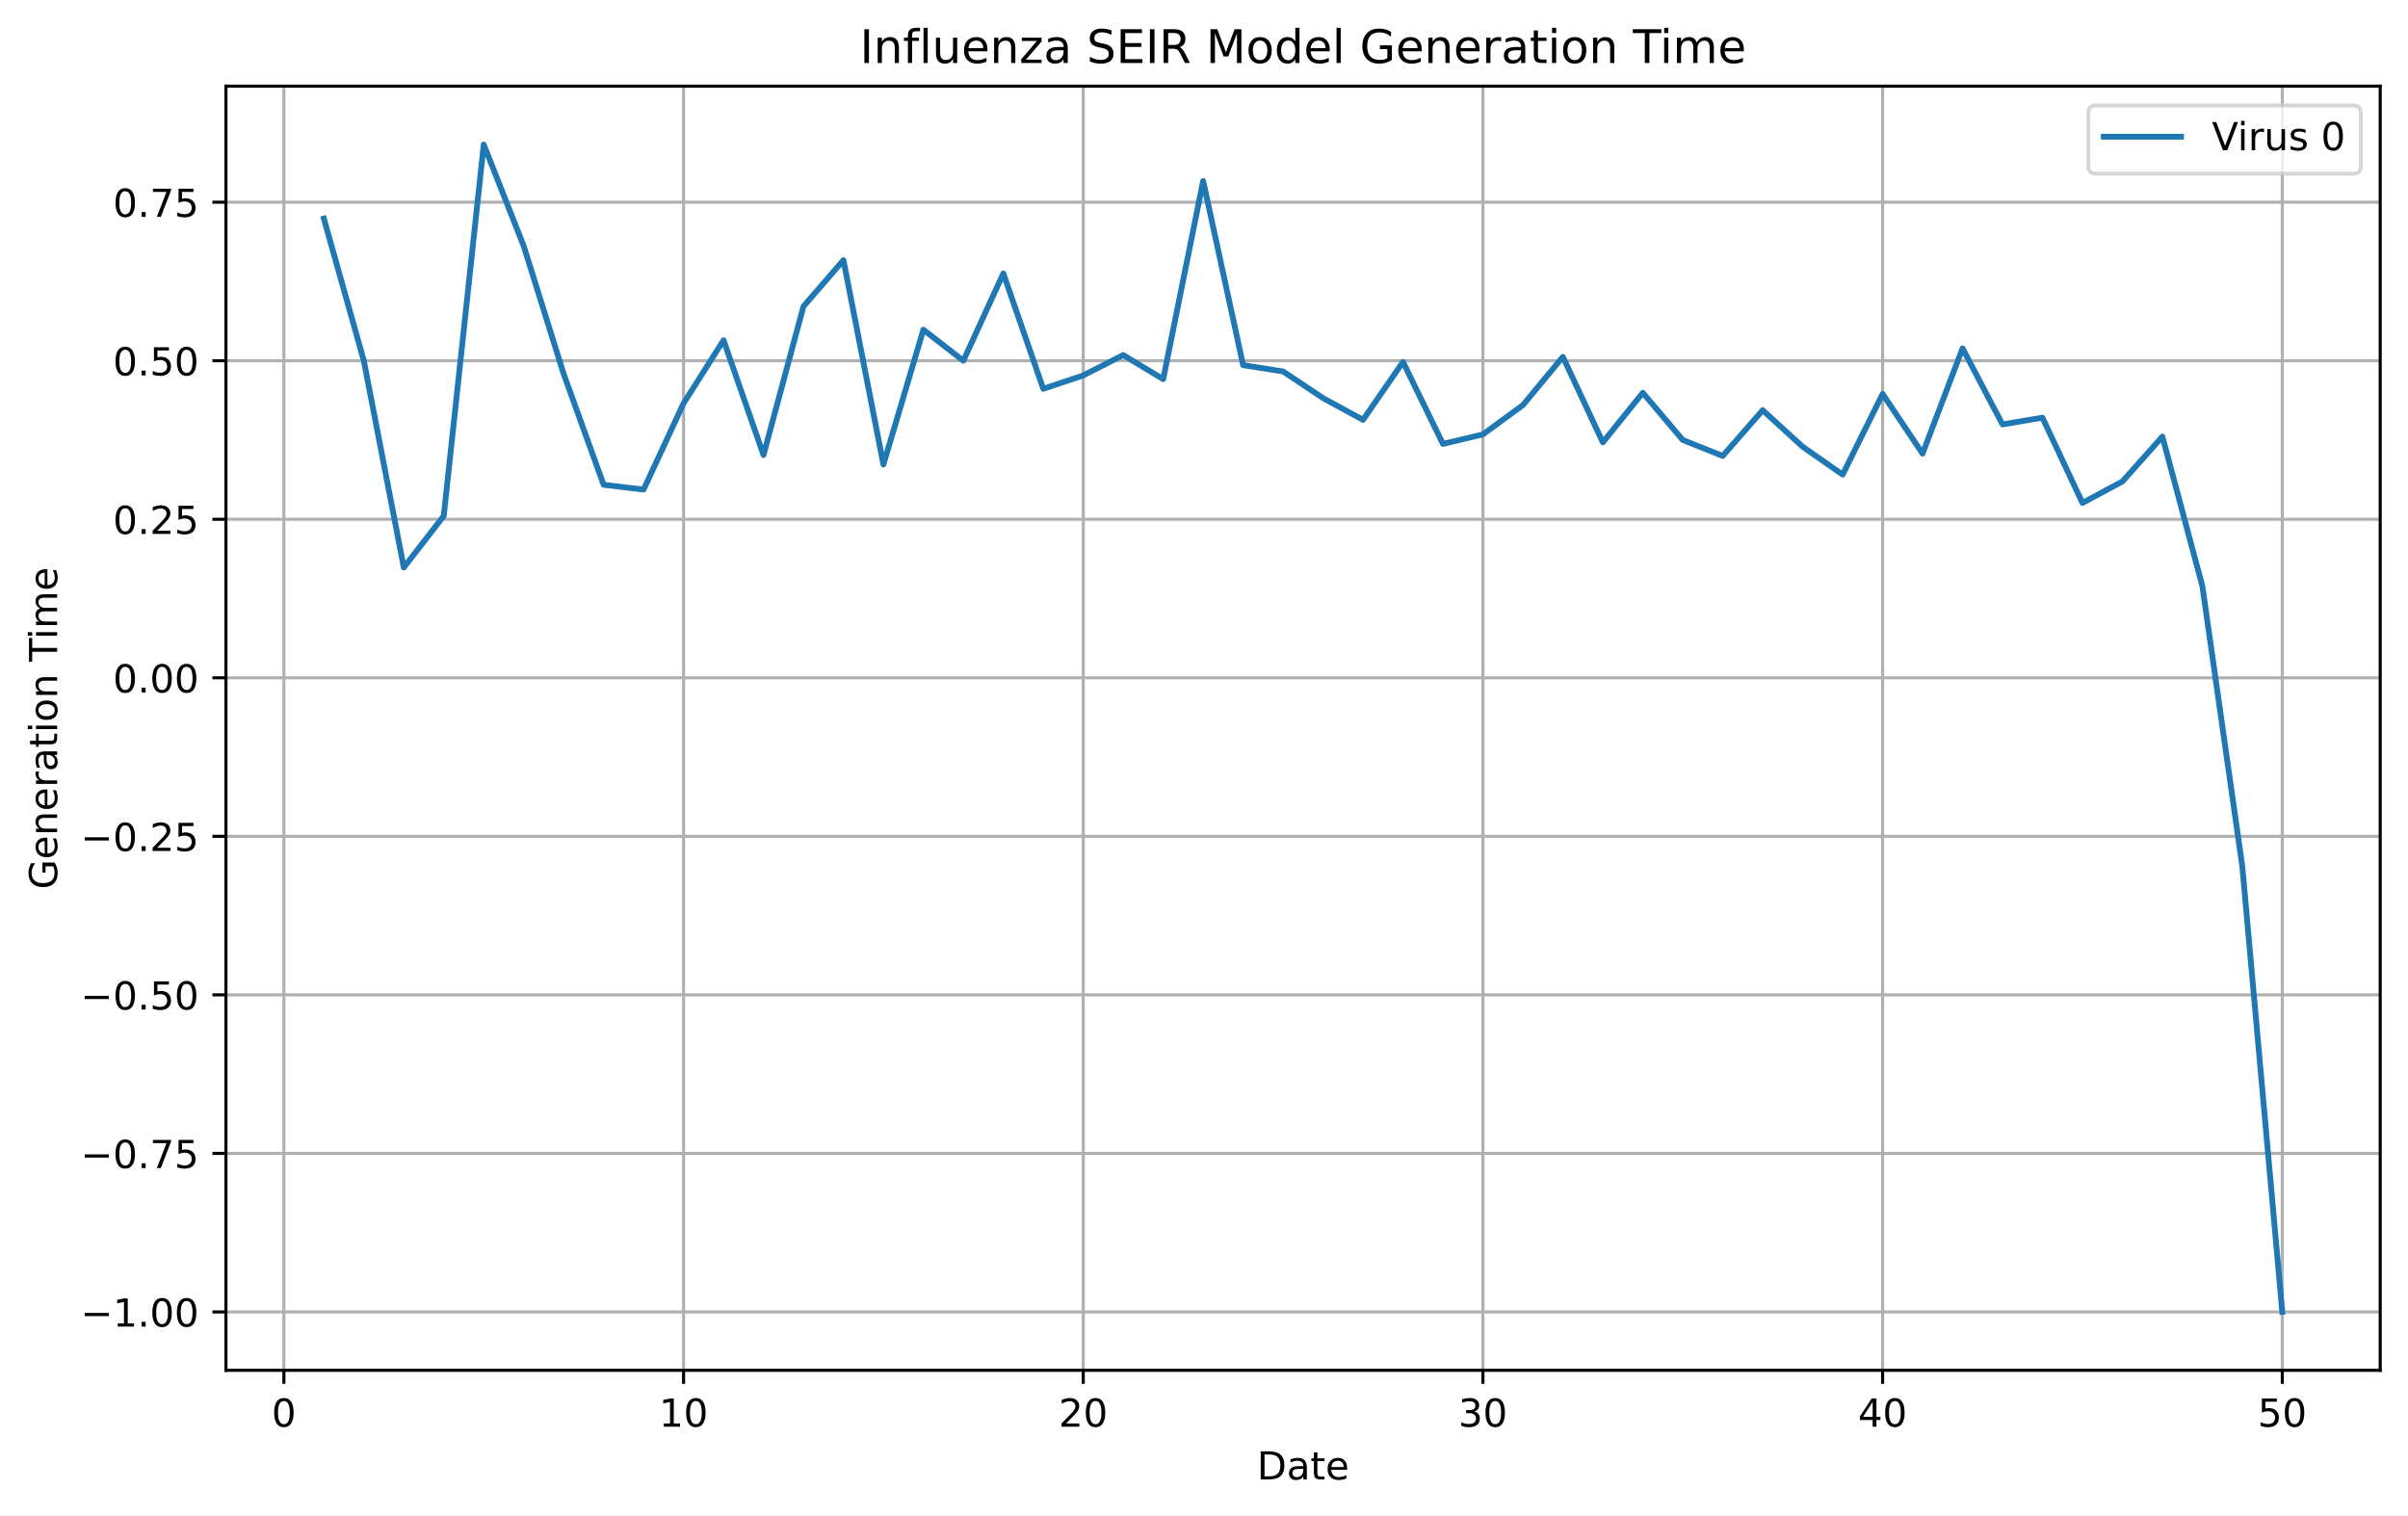
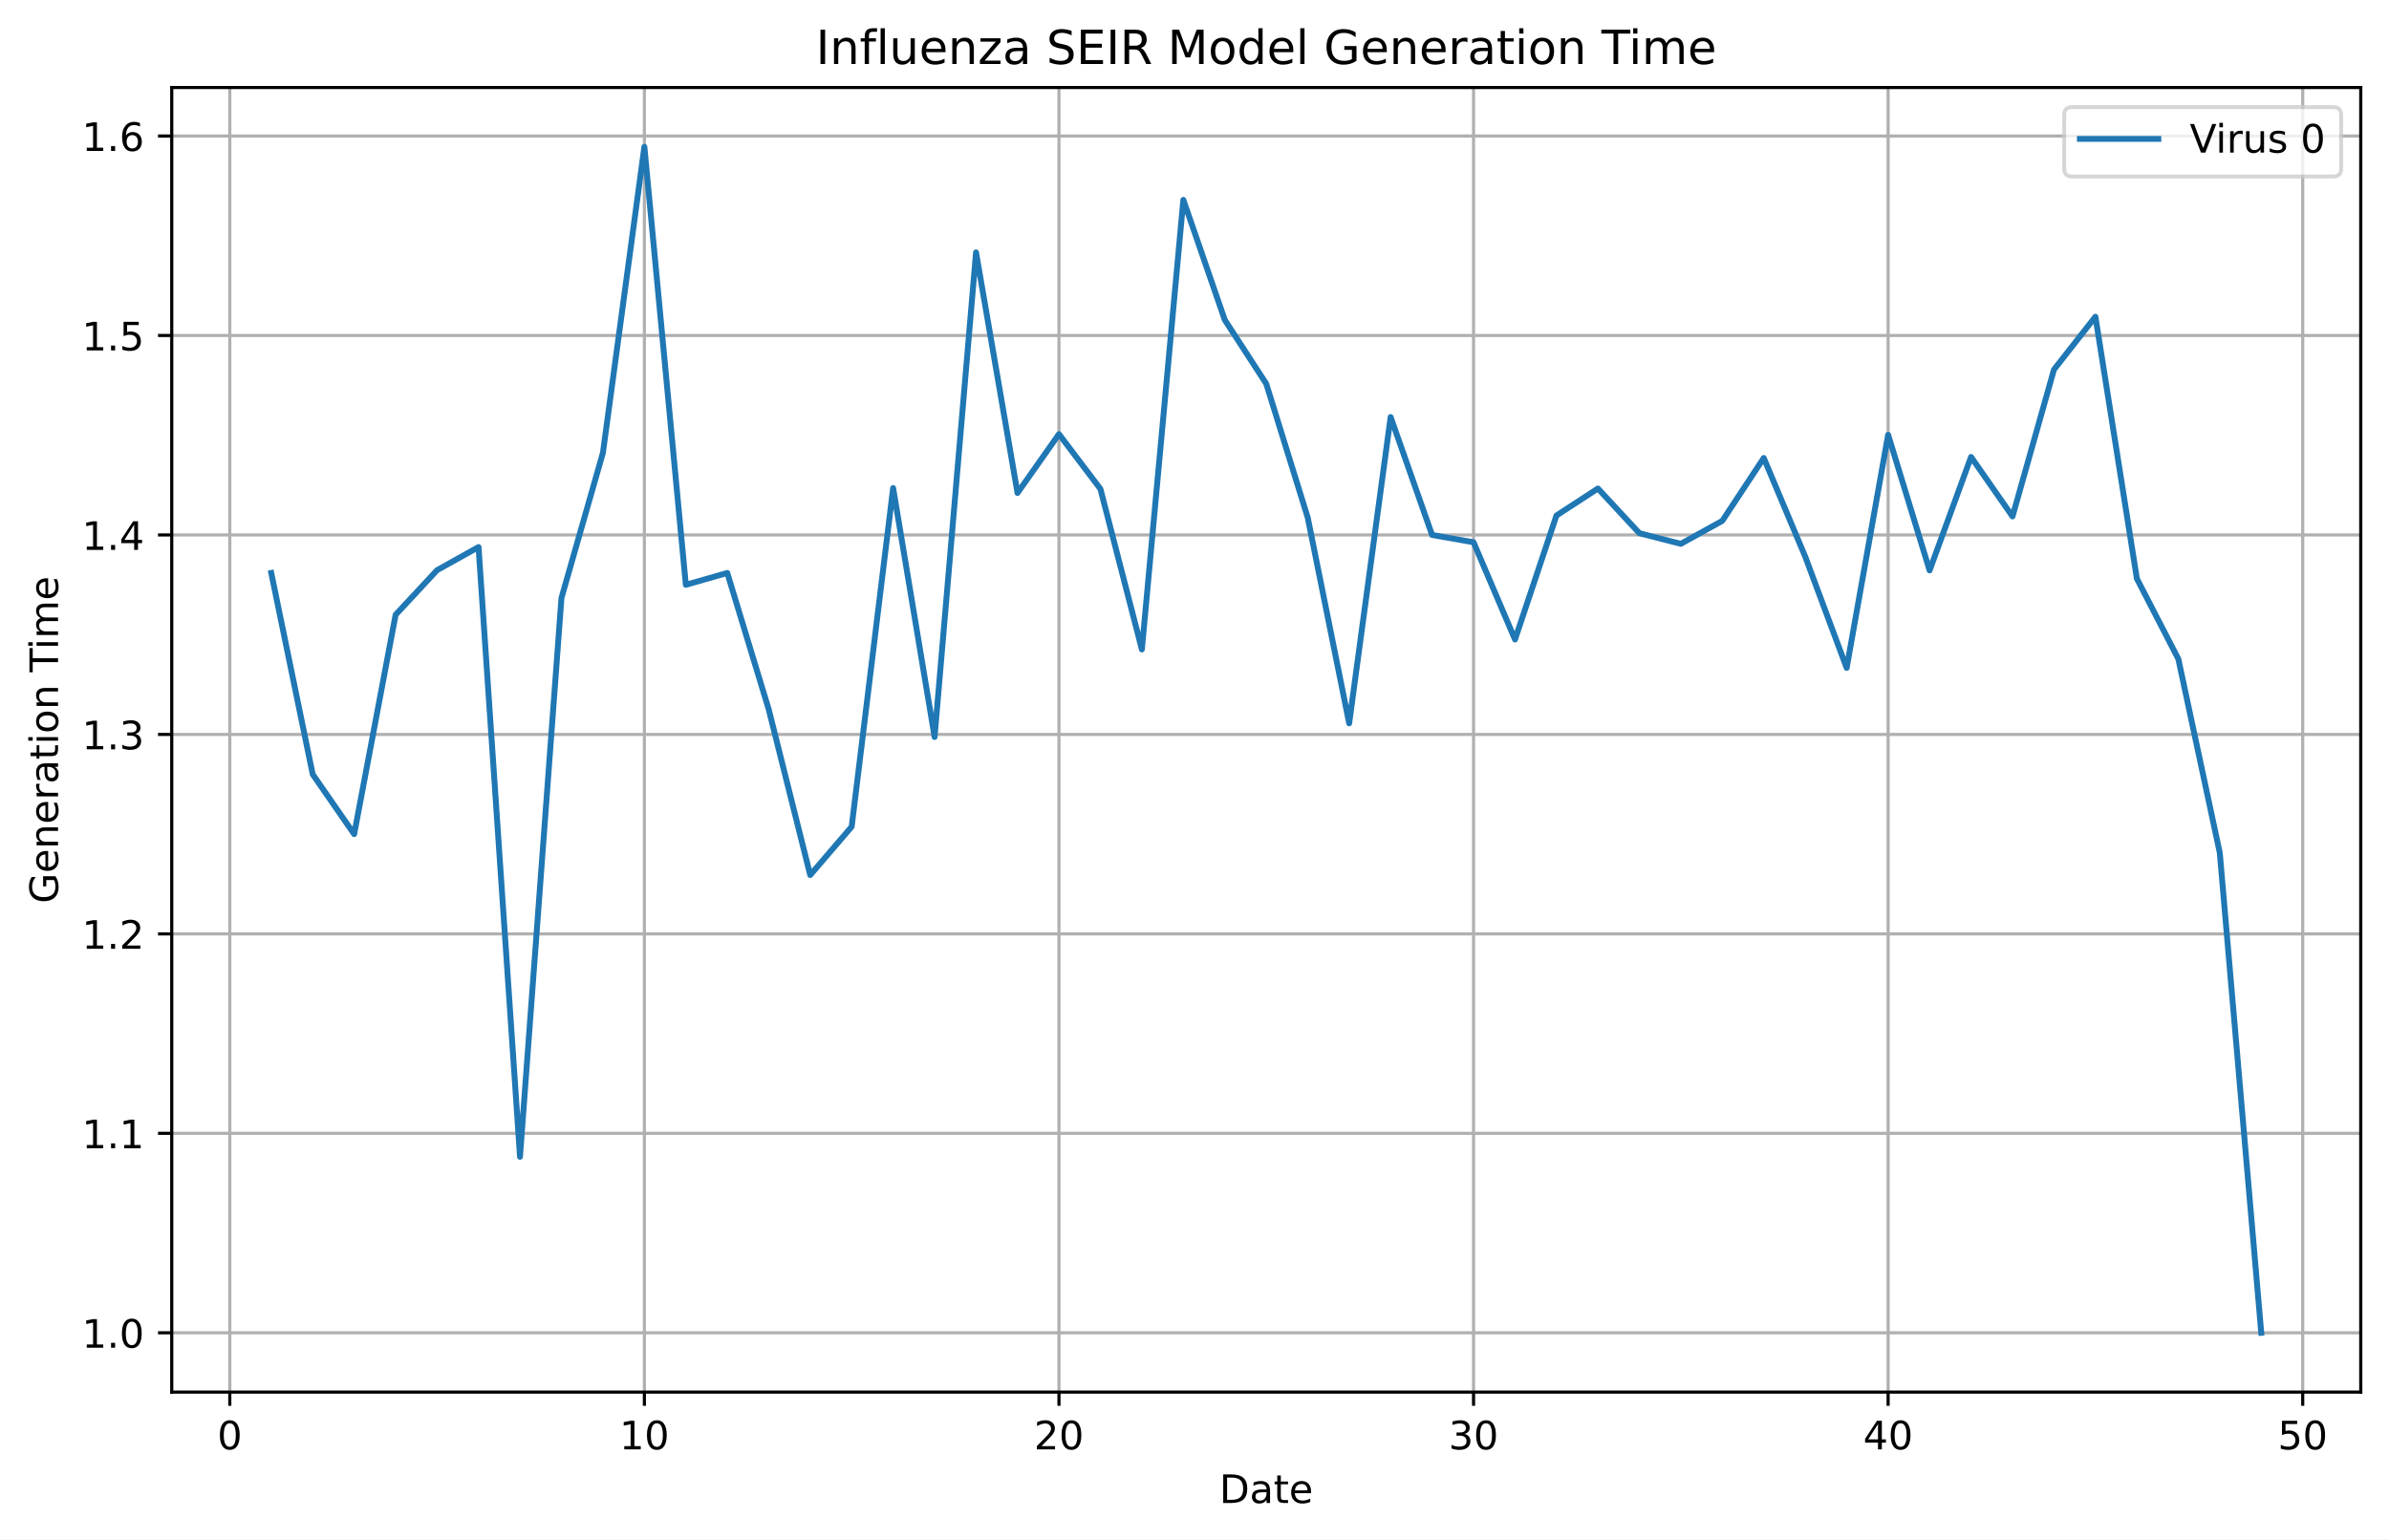
- <svg xmlns="http://www.w3.org/2000/svg" xmlns:xlink="http://www.w3.org/1999/xlink" width="623.723pt" height="392.514pt" viewBox="0 0 623.723 392.514" version="1.1">
+ <svg xmlns="http://www.w3.org/2000/svg" xmlns:xlink="http://www.w3.org/1999/xlink" width="608.981pt" height="392.514pt" viewBox="0 0 608.981 392.514" version="1.1">
  <defs>
    <style type="text/css">*{stroke-linejoin: round; stroke-linecap: butt}</style>
  </defs>
  <g id="figure_1">
    <g id="patch_1">
-       <path d="M -0 392.514  L 623.723 392.514  L 623.723 0  L -0 0  z " style="fill: #ffffff" />
+       <path d="M 0 392.514  L 608.981 392.514  L 608.981 0  L 0 0  z " style="fill: #ffffff" />
    </g>
    <g id="axes_1">
      <g id="patch_2">
-         <path d="M 58.523 354.958  L 616.523 354.958  L 616.523 22.318  L 58.523 22.318  z " style="fill: #ffffff" />
+         <path d="M 43.781 354.958  L 601.781 354.958  L 601.781 22.318  L 43.781 22.318  z " style="fill: #ffffff" />
      </g>
      <g id="matplotlib.axis_1">
        <g id="xtick_1">
          <g id="line2d_1">
-             <path d="M 73.535 354.958  L 73.535 22.318  " clip-path="url(#p220967b7cb)" style="fill: none; stroke: #b0b0b0; stroke-width: 0.8; stroke-linecap: square" />
+             <path d="M 58.577 354.958  L 58.577 22.318  " clip-path="url(#pf310f4bb69)" style="fill: none; stroke: #b0b0b0; stroke-width: 0.8; stroke-linecap: square" />
          </g>
          <g id="line2d_2">
            <defs>
-               <path id="mff3a12f518" d="M 0 0  L 0 3.5  " style="stroke: #000000; stroke-width: 0.8" />
+               <path id="m2519a74f46" d="M 0 0  L 0 3.5  " style="stroke: #000000; stroke-width: 0.8" />
            </defs>
            <g>
-               <use xlink:href="#mff3a12f518" x="73.535" y="354.958" style="stroke: #000000; stroke-width: 0.8" />
+               <use xlink:href="#m2519a74f46" x="58.577" y="354.958" style="stroke: #000000; stroke-width: 0.8" />
            </g>
          </g>
          <g id="text_1">
-             <g transform="translate(70.35332 369.5566) scale(0.1 -0.1)">
+             <g transform="translate(55.39545 369.5566) scale(0.1 -0.1)">
              <defs>
                <path id="DejaVuSans-30" d="M 2034 4250  Q 1547 4250 1301 3770  Q 1056 3291 1056 2328  Q 1056 1369 1301 889  Q 1547 409 2034 409  Q 2525 409 2770 889  Q 3016 1369 3016 2328  Q 3016 3291 2770 3770  Q 2525 4250 2034 4250  z M 2034 4750  Q 2819 4750 3233 4129  Q 3647 3509 3647 2328  Q 3647 1150 3233 529  Q 2819 -91 2034 -91  Q 1250 -91 836 529  Q 422 1150 422 2328  Q 422 3509 836 4129  Q 1250 4750 2034 4750  z " transform="scale(0.015625)" />
              </defs>
              <use xlink:href="#DejaVuSans-30" />
            </g>
          </g>
        </g>
        <g id="xtick_2">
          <g id="line2d_3">
-             <path d="M 177.06 354.958  L 177.06 22.318  " clip-path="url(#p220967b7cb)" style="fill: none; stroke: #b0b0b0; stroke-width: 0.8; stroke-linecap: square" />
+             <path d="M 164.259 354.958  L 164.259 22.318  " clip-path="url(#pf310f4bb69)" style="fill: none; stroke: #b0b0b0; stroke-width: 0.8; stroke-linecap: square" />
          </g>
          <g id="line2d_4">
            <g>
-               <use xlink:href="#mff3a12f518" x="177.06" y="354.958" style="stroke: #000000; stroke-width: 0.8" />
+               <use xlink:href="#m2519a74f46" x="164.259" y="354.958" style="stroke: #000000; stroke-width: 0.8" />
            </g>
          </g>
          <g id="text_2">
-             <g transform="translate(170.6971 369.5566) scale(0.1 -0.1)">
+             <g transform="translate(157.896 369.5566) scale(0.1 -0.1)">
              <defs>
                <path id="DejaVuSans-31" d="M 794 531  L 1825 531  L 1825 4091  L 703 3866  L 703 4441  L 1819 4666  L 2450 4666  L 2450 531  L 3481 531  L 3481 0  L 794 0  L 794 531  z " transform="scale(0.015625)" />
              </defs>
              <use xlink:href="#DejaVuSans-31" />
              <use xlink:href="#DejaVuSans-30" x="63.623" />
            </g>
          </g>
        </g>
        <g id="xtick_3">
          <g id="line2d_5">
-             <path d="M 280.585 354.958  L 280.585 22.318  " clip-path="url(#p220967b7cb)" style="fill: none; stroke: #b0b0b0; stroke-width: 0.8; stroke-linecap: square" />
+             <path d="M 269.94 354.958  L 269.94 22.318  " clip-path="url(#pf310f4bb69)" style="fill: none; stroke: #b0b0b0; stroke-width: 0.8; stroke-linecap: square" />
          </g>
          <g id="line2d_6">
            <g>
-               <use xlink:href="#mff3a12f518" x="280.585" y="354.958" style="stroke: #000000; stroke-width: 0.8" />
+               <use xlink:href="#m2519a74f46" x="269.94" y="354.958" style="stroke: #000000; stroke-width: 0.8" />
            </g>
          </g>
          <g id="text_3">
-             <g transform="translate(274.2222 369.5566) scale(0.1 -0.1)">
+             <g transform="translate(263.5778 369.5566) scale(0.1 -0.1)">
              <defs>
                <path id="DejaVuSans-32" d="M 1228 531  L 3431 531  L 3431 0  L 469 0  L 469 531  Q 828 903 1448 1529  Q 2069 2156 2228 2338  Q 2531 2678 2651 2914  Q 2772 3150 2772 3378  Q 2772 3750 2511 3984  Q 2250 4219 1831 4219  Q 1534 4219 1204 4116  Q 875 4013 500 3803  L 500 4441  Q 881 4594 1212 4672  Q 1544 4750 1819 4750  Q 2544 4750 2975 4387  Q 3406 4025 3406 3419  Q 3406 3131 3298 2873  Q 3191 2616 2906 2266  Q 2828 2175 2409 1742  Q 1991 1309 1228 531  z " transform="scale(0.015625)" />
              </defs>
              <use xlink:href="#DejaVuSans-32" />
              <use xlink:href="#DejaVuSans-30" x="63.623" />
            </g>
          </g>
        </g>
        <g id="xtick_4">
          <g id="line2d_7">
-             <path d="M 384.11 354.958  L 384.11 22.318  " clip-path="url(#p220967b7cb)" style="fill: none; stroke: #b0b0b0; stroke-width: 0.8; stroke-linecap: square" />
+             <path d="M 375.622 354.958  L 375.622 22.318  " clip-path="url(#pf310f4bb69)" style="fill: none; stroke: #b0b0b0; stroke-width: 0.8; stroke-linecap: square" />
          </g>
          <g id="line2d_8">
            <g>
-               <use xlink:href="#mff3a12f518" x="384.11" y="354.958" style="stroke: #000000; stroke-width: 0.8" />
+               <use xlink:href="#m2519a74f46" x="375.622" y="354.958" style="stroke: #000000; stroke-width: 0.8" />
            </g>
          </g>
          <g id="text_4">
-             <g transform="translate(377.7472 369.5566) scale(0.1 -0.1)">
+             <g transform="translate(369.2597 369.5566) scale(0.1 -0.1)">
              <defs>
                <path id="DejaVuSans-33" d="M 2597 2516  Q 3050 2419 3304 2112  Q 3559 1806 3559 1356  Q 3559 666 3084 287  Q 2609 -91 1734 -91  Q 1441 -91 1130 -33  Q 819 25 488 141  L 488 750  Q 750 597 1062 519  Q 1375 441 1716 441  Q 2309 441 2620 675  Q 2931 909 2931 1356  Q 2931 1769 2642 2001  Q 2353 2234 1838 2234  L 1294 2234  L 1294 2753  L 1863 2753  Q 2328 2753 2575 2939  Q 2822 3125 2822 3475  Q 2822 3834 2567 4026  Q 2313 4219 1838 4219  Q 1578 4219 1281 4162  Q 984 4106 628 3988  L 628 4550  Q 988 4650 1302 4700  Q 1616 4750 1894 4750  Q 2613 4750 3031 4423  Q 3450 4097 3450 3541  Q 3450 3153 3228 2886  Q 3006 2619 2597 2516  z " transform="scale(0.015625)" />
              </defs>
              <use xlink:href="#DejaVuSans-33" />
              <use xlink:href="#DejaVuSans-30" x="63.623" />
            </g>
          </g>
        </g>
        <g id="xtick_5">
          <g id="line2d_9">
-             <path d="M 487.635 354.958  L 487.635 22.318  " clip-path="url(#p220967b7cb)" style="fill: none; stroke: #b0b0b0; stroke-width: 0.8; stroke-linecap: square" />
+             <path d="M 481.304 354.958  L 481.304 22.318  " clip-path="url(#pf310f4bb69)" style="fill: none; stroke: #b0b0b0; stroke-width: 0.8; stroke-linecap: square" />
          </g>
          <g id="line2d_10">
            <g>
-               <use xlink:href="#mff3a12f518" x="487.635" y="354.958" style="stroke: #000000; stroke-width: 0.8" />
+               <use xlink:href="#m2519a74f46" x="481.304" y="354.958" style="stroke: #000000; stroke-width: 0.8" />
            </g>
          </g>
          <g id="text_5">
-             <g transform="translate(481.2723 369.5566) scale(0.1 -0.1)">
+             <g transform="translate(474.9415 369.5566) scale(0.1 -0.1)">
              <defs>
                <path id="DejaVuSans-34" d="M 2419 4116  L 825 1625  L 2419 1625  L 2419 4116  z M 2253 4666  L 3047 4666  L 3047 1625  L 3713 1625  L 3713 1100  L 3047 1100  L 3047 0  L 2419 0  L 2419 1100  L 313 1100  L 313 1709  L 2253 4666  z " transform="scale(0.015625)" />
              </defs>
              <use xlink:href="#DejaVuSans-34" />
              <use xlink:href="#DejaVuSans-30" x="63.623" />
            </g>
          </g>
        </g>
        <g id="xtick_6">
          <g id="line2d_11">
-             <path d="M 591.16 354.958  L 591.16 22.318  " clip-path="url(#p220967b7cb)" style="fill: none; stroke: #b0b0b0; stroke-width: 0.8; stroke-linecap: square" />
+             <path d="M 586.986 354.958  L 586.986 22.318  " clip-path="url(#pf310f4bb69)" style="fill: none; stroke: #b0b0b0; stroke-width: 0.8; stroke-linecap: square" />
          </g>
          <g id="line2d_12">
            <g>
-               <use xlink:href="#mff3a12f518" x="591.16" y="354.958" style="stroke: #000000; stroke-width: 0.8" />
+               <use xlink:href="#m2519a74f46" x="586.986" y="354.958" style="stroke: #000000; stroke-width: 0.8" />
            </g>
          </g>
          <g id="text_6">
-             <g transform="translate(584.7973 369.5566) scale(0.1 -0.1)">
+             <g transform="translate(580.6233 369.5566) scale(0.1 -0.1)">
              <defs>
                <path id="DejaVuSans-35" d="M 691 4666  L 3169 4666  L 3169 4134  L 1269 4134  L 1269 2991  Q 1406 3038 1543 3061  Q 1681 3084 1819 3084  Q 2600 3084 3056 2656  Q 3513 2228 3513 1497  Q 3513 744 3044 326  Q 2575 -91 1722 -91  Q 1428 -91 1123 -41  Q 819 9 494 109  L 494 744  Q 775 591 1075 516  Q 1375 441 1709 441  Q 2250 441 2565 725  Q 2881 1009 2881 1497  Q 2881 1984 2565 2268  Q 2250 2553 1709 2553  Q 1456 2553 1204 2497  Q 953 2441 691 2322  L 691 4666  z " transform="scale(0.015625)" />
              </defs>
              <use xlink:href="#DejaVuSans-35" />
              <use xlink:href="#DejaVuSans-30" x="63.623" />
            </g>
          </g>
        </g>
        <g id="text_7">
-           <g transform="translate(325.5727 383.2347) scale(0.1 -0.1)">
+           <g transform="translate(310.8305 383.2347) scale(0.1 -0.1)">
            <defs>
              <path id="DejaVuSans-44" d="M 1259 4147  L 1259 519  L 2022 519  Q 2988 519 3436 956  Q 3884 1394 3884 2338  Q 3884 3275 3436 3711  Q 2988 4147 2022 4147  L 1259 4147  z M 628 4666  L 1925 4666  Q 3281 4666 3915 4102  Q 4550 3538 4550 2338  Q 4550 1131 3912 565  Q 3275 0 1925 0  L 628 0  L 628 4666  z " transform="scale(0.015625)" />
              <path id="DejaVuSans-61" d="M 2194 1759  Q 1497 1759 1228 1600  Q 959 1441 959 1056  Q 959 750 1161 570  Q 1363 391 1709 391  Q 2188 391 2477 730  Q 2766 1069 2766 1631  L 2766 1759  L 2194 1759  z M 3341 1997  L 3341 0  L 2766 0  L 2766 531  Q 2569 213 2275 61  Q 1981 -91 1556 -91  Q 1019 -91 701 211  Q 384 513 384 1019  Q 384 1609 779 1909  Q 1175 2209 1959 2209  L 2766 2209  L 2766 2266  Q 2766 2663 2505 2880  Q 2244 3097 1772 3097  Q 1472 3097 1187 3025  Q 903 2953 641 2809  L 641 3341  Q 956 3463 1253 3523  Q 1550 3584 1831 3584  Q 2591 3584 2966 3190  Q 3341 2797 3341 1997  z " transform="scale(0.015625)" />
              <path id="DejaVuSans-74" d="M 1172 4494  L 1172 3500  L 2356 3500  L 2356 3053  L 1172 3053  L 1172 1153  Q 1172 725 1289 603  Q 1406 481 1766 481  L 2356 481  L 2356 0  L 1766 0  Q 1100 0 847 248  Q 594 497 594 1153  L 594 3053  L 172 3053  L 172 3500  L 594 3500  L 594 4494  L 1172 4494  z " transform="scale(0.015625)" />
              <path id="DejaVuSans-65" d="M 3597 1894  L 3597 1613  L 953 1613  Q 991 1019 1311 708  Q 1631 397 2203 397  Q 2534 397 2845 478  Q 3156 559 3463 722  L 3463 178  Q 3153 47 2828 -22  Q 2503 -91 2169 -91  Q 1331 -91 842 396  Q 353 884 353 1716  Q 353 2575 817 3079  Q 1281 3584 2069 3584  Q 2775 3584 3186 3129  Q 3597 2675 3597 1894  z M 3022 2063  Q 3016 2534 2758 2815  Q 2500 3097 2075 3097  Q 1594 3097 1305 2825  Q 1016 2553 972 2059  L 3022 2063  z " transform="scale(0.015625)" />
            </defs>
            <use xlink:href="#DejaVuSans-44" />
            <use xlink:href="#DejaVuSans-61" x="77.002" />
            <use xlink:href="#DejaVuSans-74" x="138.281" />
            <use xlink:href="#DejaVuSans-65" x="177.49" />
          </g>
        </g>
      </g>
      <g id="matplotlib.axis_2">
        <g id="ytick_1">
          <g id="line2d_13">
-             <path d="M 58.523 339.838  L 616.523 339.838  " clip-path="url(#p220967b7cb)" style="fill: none; stroke: #b0b0b0; stroke-width: 0.8; stroke-linecap: square" />
+             <path d="M 43.781 339.838  L 601.781 339.838  " clip-path="url(#pf310f4bb69)" style="fill: none; stroke: #b0b0b0; stroke-width: 0.8; stroke-linecap: square" />
          </g>
          <g id="line2d_14">
            <defs>
-               <path id="m9eda237975" d="M 0 0  L -3.5 0  " style="stroke: #000000; stroke-width: 0.8" />
+               <path id="m9de9bef60c" d="M 0 0  L -3.5 0  " style="stroke: #000000; stroke-width: 0.8" />
            </defs>
            <g>
-               <use xlink:href="#m9eda237975" x="58.523" y="339.838" style="stroke: #000000; stroke-width: 0.8" />
+               <use xlink:href="#m9de9bef60c" x="43.781" y="339.838" style="stroke: #000000; stroke-width: 0.8" />
            </g>
          </g>
          <g id="text_8">
            <g transform="translate(20.87813 343.6373) scale(0.1 -0.1)">
              <defs>
-                 <path id="DejaVuSans-2212" d="M 678 2272  L 4684 2272  L 4684 1741  L 678 1741  L 678 2272  z " transform="scale(0.015625)" />
                <path id="DejaVuSans-2e" d="M 684 794  L 1344 794  L 1344 0  L 684 0  L 684 794  z " transform="scale(0.015625)" />
              </defs>
-               <use xlink:href="#DejaVuSans-2212" />
-               <use xlink:href="#DejaVuSans-31" x="83.789" />
-               <use xlink:href="#DejaVuSans-2e" x="147.412" />
-               <use xlink:href="#DejaVuSans-30" x="179.199" />
-               <use xlink:href="#DejaVuSans-30" x="242.822" />
+               <use xlink:href="#DejaVuSans-31" />
+               <use xlink:href="#DejaVuSans-2e" x="63.623" />
+               <use xlink:href="#DejaVuSans-30" x="95.41" />
            </g>
          </g>
        </g>
        <g id="ytick_2">
          <g id="line2d_15">
-             <path d="M 58.523 298.771  L 616.523 298.771  " clip-path="url(#p220967b7cb)" style="fill: none; stroke: #b0b0b0; stroke-width: 0.8; stroke-linecap: square" />
+             <path d="M 43.781 288.98  L 601.781 288.98  " clip-path="url(#pf310f4bb69)" style="fill: none; stroke: #b0b0b0; stroke-width: 0.8; stroke-linecap: square" />
          </g>
          <g id="line2d_16">
            <g>
-               <use xlink:href="#m9eda237975" x="58.523" y="298.771" style="stroke: #000000; stroke-width: 0.8" />
+               <use xlink:href="#m9de9bef60c" x="43.781" y="288.98" style="stroke: #000000; stroke-width: 0.8" />
            </g>
          </g>
          <g id="text_9">
-             <g transform="translate(20.87813 302.5707) scale(0.1 -0.1)">
-               <defs>
-                 <path id="DejaVuSans-37" d="M 525 4666  L 3525 4666  L 3525 4397  L 1831 0  L 1172 0  L 2766 4134  L 525 4134  L 525 4666  z " transform="scale(0.015625)" />
-               </defs>
-               <use xlink:href="#DejaVuSans-2212" />
-               <use xlink:href="#DejaVuSans-30" x="83.789" />
-               <use xlink:href="#DejaVuSans-2e" x="147.412" />
-               <use xlink:href="#DejaVuSans-37" x="179.199" />
-               <use xlink:href="#DejaVuSans-35" x="242.822" />
+             <g transform="translate(20.87813 292.7792) scale(0.1 -0.1)">
+               <use xlink:href="#DejaVuSans-31" />
+               <use xlink:href="#DejaVuSans-2e" x="63.623" />
+               <use xlink:href="#DejaVuSans-31" x="95.41" />
            </g>
          </g>
        </g>
        <g id="ytick_3">
          <g id="line2d_17">
-             <path d="M 58.523 257.705  L 616.523 257.705  " clip-path="url(#p220967b7cb)" style="fill: none; stroke: #b0b0b0; stroke-width: 0.8; stroke-linecap: square" />
+             <path d="M 43.781 238.122  L 601.781 238.122  " clip-path="url(#pf310f4bb69)" style="fill: none; stroke: #b0b0b0; stroke-width: 0.8; stroke-linecap: square" />
          </g>
          <g id="line2d_18">
            <g>
-               <use xlink:href="#m9eda237975" x="58.523" y="257.705" style="stroke: #000000; stroke-width: 0.8" />
+               <use xlink:href="#m9de9bef60c" x="43.781" y="238.122" style="stroke: #000000; stroke-width: 0.8" />
            </g>
          </g>
          <g id="text_10">
-             <g transform="translate(20.87813 261.504) scale(0.1 -0.1)">
-               <use xlink:href="#DejaVuSans-2212" />
-               <use xlink:href="#DejaVuSans-30" x="83.789" />
-               <use xlink:href="#DejaVuSans-2e" x="147.412" />
-               <use xlink:href="#DejaVuSans-35" x="179.199" />
-               <use xlink:href="#DejaVuSans-30" x="242.822" />
+             <g transform="translate(20.87813 241.921) scale(0.1 -0.1)">
+               <use xlink:href="#DejaVuSans-31" />
+               <use xlink:href="#DejaVuSans-2e" x="63.623" />
+               <use xlink:href="#DejaVuSans-32" x="95.41" />
            </g>
          </g>
        </g>
        <g id="ytick_4">
          <g id="line2d_19">
-             <path d="M 58.523 216.638  L 616.523 216.638  " clip-path="url(#p220967b7cb)" style="fill: none; stroke: #b0b0b0; stroke-width: 0.8; stroke-linecap: square" />
+             <path d="M 43.781 187.264  L 601.781 187.264  " clip-path="url(#pf310f4bb69)" style="fill: none; stroke: #b0b0b0; stroke-width: 0.8; stroke-linecap: square" />
          </g>
          <g id="line2d_20">
            <g>
-               <use xlink:href="#m9eda237975" x="58.523" y="216.638" style="stroke: #000000; stroke-width: 0.8" />
+               <use xlink:href="#m9de9bef60c" x="43.781" y="187.264" style="stroke: #000000; stroke-width: 0.8" />
            </g>
          </g>
          <g id="text_11">
-             <g transform="translate(20.87813 220.4373) scale(0.1 -0.1)">
-               <use xlink:href="#DejaVuSans-2212" />
-               <use xlink:href="#DejaVuSans-30" x="83.789" />
-               <use xlink:href="#DejaVuSans-2e" x="147.412" />
-               <use xlink:href="#DejaVuSans-32" x="179.199" />
-               <use xlink:href="#DejaVuSans-35" x="242.822" />
+             <g transform="translate(20.87813 191.0628) scale(0.1 -0.1)">
+               <use xlink:href="#DejaVuSans-31" />
+               <use xlink:href="#DejaVuSans-2e" x="63.623" />
+               <use xlink:href="#DejaVuSans-33" x="95.41" />
            </g>
          </g>
        </g>
        <g id="ytick_5">
          <g id="line2d_21">
-             <path d="M 58.523 175.571  L 616.523 175.571  " clip-path="url(#p220967b7cb)" style="fill: none; stroke: #b0b0b0; stroke-width: 0.8; stroke-linecap: square" />
+             <path d="M 43.781 136.405  L 601.781 136.405  " clip-path="url(#pf310f4bb69)" style="fill: none; stroke: #b0b0b0; stroke-width: 0.8; stroke-linecap: square" />
          </g>
          <g id="line2d_22">
            <g>
-               <use xlink:href="#m9eda237975" x="58.523" y="175.571" style="stroke: #000000; stroke-width: 0.8" />
+               <use xlink:href="#m9de9bef60c" x="43.781" y="136.405" style="stroke: #000000; stroke-width: 0.8" />
            </g>
          </g>
          <g id="text_12">
-             <g transform="translate(29.25781 179.3707) scale(0.1 -0.1)">
-               <use xlink:href="#DejaVuSans-30" />
-               <use xlink:href="#DejaVuSans-2e" x="63.623" />
-               <use xlink:href="#DejaVuSans-30" x="95.41" />
-               <use xlink:href="#DejaVuSans-30" x="159.033" />
+             <g transform="translate(20.87813 140.2046) scale(0.1 -0.1)">
+               <use xlink:href="#DejaVuSans-31" />
+               <use xlink:href="#DejaVuSans-2e" x="63.623" />
+               <use xlink:href="#DejaVuSans-34" x="95.41" />
            </g>
          </g>
        </g>
        <g id="ytick_6">
          <g id="line2d_23">
-             <path d="M 58.523 134.505  L 616.523 134.505  " clip-path="url(#p220967b7cb)" style="fill: none; stroke: #b0b0b0; stroke-width: 0.8; stroke-linecap: square" />
+             <path d="M 43.781 85.547  L 601.781 85.547  " clip-path="url(#pf310f4bb69)" style="fill: none; stroke: #b0b0b0; stroke-width: 0.8; stroke-linecap: square" />
          </g>
          <g id="line2d_24">
            <g>
-               <use xlink:href="#m9eda237975" x="58.523" y="134.505" style="stroke: #000000; stroke-width: 0.8" />
+               <use xlink:href="#m9de9bef60c" x="43.781" y="85.547" style="stroke: #000000; stroke-width: 0.8" />
            </g>
          </g>
          <g id="text_13">
-             <g transform="translate(29.25781 138.304) scale(0.1 -0.1)">
-               <use xlink:href="#DejaVuSans-30" />
-               <use xlink:href="#DejaVuSans-2e" x="63.623" />
-               <use xlink:href="#DejaVuSans-32" x="95.41" />
-               <use xlink:href="#DejaVuSans-35" x="159.033" />
+             <g transform="translate(20.87813 89.34643) scale(0.1 -0.1)">
+               <use xlink:href="#DejaVuSans-31" />
+               <use xlink:href="#DejaVuSans-2e" x="63.623" />
+               <use xlink:href="#DejaVuSans-35" x="95.41" />
            </g>
          </g>
        </g>
        <g id="ytick_7">
          <g id="line2d_25">
-             <path d="M 58.523 93.438  L 616.523 93.438  " clip-path="url(#p220967b7cb)" style="fill: none; stroke: #b0b0b0; stroke-width: 0.8; stroke-linecap: square" />
+             <path d="M 43.781 34.689  L 601.781 34.689  " clip-path="url(#pf310f4bb69)" style="fill: none; stroke: #b0b0b0; stroke-width: 0.8; stroke-linecap: square" />
          </g>
          <g id="line2d_26">
            <g>
-               <use xlink:href="#m9eda237975" x="58.523" y="93.438" style="stroke: #000000; stroke-width: 0.8" />
+               <use xlink:href="#m9de9bef60c" x="43.781" y="34.689" style="stroke: #000000; stroke-width: 0.8" />
            </g>
          </g>
          <g id="text_14">
-             <g transform="translate(29.25781 97.23734) scale(0.1 -0.1)">
-               <use xlink:href="#DejaVuSans-30" />
-               <use xlink:href="#DejaVuSans-2e" x="63.623" />
-               <use xlink:href="#DejaVuSans-35" x="95.41" />
-               <use xlink:href="#DejaVuSans-30" x="159.033" />
-             </g>
-           </g>
-         </g>
-         <g id="ytick_8">
-           <g id="line2d_27">
-             <path d="M 58.523 52.371  L 616.523 52.371  " clip-path="url(#p220967b7cb)" style="fill: none; stroke: #b0b0b0; stroke-width: 0.8; stroke-linecap: square" />
-           </g>
-           <g id="line2d_28">
-             <g>
-               <use xlink:href="#m9eda237975" x="58.523" y="52.371" style="stroke: #000000; stroke-width: 0.8" />
-             </g>
-           </g>
-           <g id="text_15">
-             <g transform="translate(29.25781 56.17068) scale(0.1 -0.1)">
-               <use xlink:href="#DejaVuSans-30" />
-               <use xlink:href="#DejaVuSans-2e" x="63.623" />
-               <use xlink:href="#DejaVuSans-37" x="95.41" />
-               <use xlink:href="#DejaVuSans-35" x="159.033" />
-             </g>
-           </g>
-         </g>
-         <g id="text_16">
+             <g transform="translate(20.87813 38.48825) scale(0.1 -0.1)">
+               <defs>
+                 <path id="DejaVuSans-36" d="M 2113 2584  Q 1688 2584 1439 2293  Q 1191 2003 1191 1497  Q 1191 994 1439 701  Q 1688 409 2113 409  Q 2538 409 2786 701  Q 3034 994 3034 1497  Q 3034 2003 2786 2293  Q 2538 2584 2113 2584  z M 3366 4563  L 3366 3988  Q 3128 4100 2886 4159  Q 2644 4219 2406 4219  Q 1781 4219 1451 3797  Q 1122 3375 1075 2522  Q 1259 2794 1537 2939  Q 1816 3084 2150 3084  Q 2853 3084 3261 2657  Q 3669 2231 3669 1497  Q 3669 778 3244 343  Q 2819 -91 2113 -91  Q 1303 -91 875 529  Q 447 1150 447 2328  Q 447 3434 972 4092  Q 1497 4750 2381 4750  Q 2619 4750 2861 4703  Q 3103 4656 3366 4563  z " transform="scale(0.015625)" />
+               </defs>
+               <use xlink:href="#DejaVuSans-31" />
+               <use xlink:href="#DejaVuSans-2e" x="63.623" />
+               <use xlink:href="#DejaVuSans-36" x="95.41" />
+             </g>
+           </g>
+         </g>
+         <g id="text_15">
          <g transform="translate(14.79844 230.3537) rotate(-90) scale(0.1 -0.1)">
            <defs>
              <path id="DejaVuSans-47" d="M 3809 666  L 3809 1919  L 2778 1919  L 2778 2438  L 4434 2438  L 4434 434  Q 4069 175 3628 42  Q 3188 -91 2688 -91  Q 1594 -91 976 548  Q 359 1188 359 2328  Q 359 3472 976 4111  Q 1594 4750 2688 4750  Q 3144 4750 3555 4637  Q 3966 4525 4313 4306  L 4313 3634  Q 3963 3931 3569 4081  Q 3175 4231 2741 4231  Q 1884 4231 1454 3753  Q 1025 3275 1025 2328  Q 1025 1384 1454 906  Q 1884 428 2741 428  Q 3075 428 3337 486  Q 3600 544 3809 666  z " transform="scale(0.015625)" />
              <path id="DejaVuSans-6e" d="M 3513 2113  L 3513 0  L 2938 0  L 2938 2094  Q 2938 2591 2744 2837  Q 2550 3084 2163 3084  Q 1697 3084 1428 2787  Q 1159 2491 1159 1978  L 1159 0  L 581 0  L 581 3500  L 1159 3500  L 1159 2956  Q 1366 3272 1645 3428  Q 1925 3584 2291 3584  Q 2894 3584 3203 3211  Q 3513 2838 3513 2113  z " transform="scale(0.015625)" />
              <path id="DejaVuSans-72" d="M 2631 2963  Q 2534 3019 2420 3045  Q 2306 3072 2169 3072  Q 1681 3072 1420 2755  Q 1159 2438 1159 1844  L 1159 0  L 581 0  L 581 3500  L 1159 3500  L 1159 2956  Q 1341 3275 1631 3429  Q 1922 3584 2338 3584  Q 2397 3584 2469 3576  Q 2541 3569 2628 3553  L 2631 2963  z " transform="scale(0.015625)" />
              <path id="DejaVuSans-69" d="M 603 3500  L 1178 3500  L 1178 0  L 603 0  L 603 3500  z M 603 4863  L 1178 4863  L 1178 4134  L 603 4134  L 603 4863  z " transform="scale(0.015625)" />
              <path id="DejaVuSans-6f" d="M 1959 3097  Q 1497 3097 1228 2736  Q 959 2375 959 1747  Q 959 1119 1226 758  Q 1494 397 1959 397  Q 2419 397 2687 759  Q 2956 1122 2956 1747  Q 2956 2369 2687 2733  Q 2419 3097 1959 3097  z M 1959 3584  Q 2709 3584 3137 3096  Q 3566 2609 3566 1747  Q 3566 888 3137 398  Q 2709 -91 1959 -91  Q 1206 -91 779 398  Q 353 888 353 1747  Q 353 2609 779 3096  Q 1206 3584 1959 3584  z " transform="scale(0.015625)" />
              <path id="DejaVuSans-20" transform="scale(0.015625)" />
              <path id="DejaVuSans-54" d="M -19 4666  L 3928 4666  L 3928 4134  L 2272 4134  L 2272 0  L 1638 0  L 1638 4134  L -19 4134  L -19 4666  z " transform="scale(0.015625)" />
              <path id="DejaVuSans-6d" d="M 3328 2828  Q 3544 3216 3844 3400  Q 4144 3584 4550 3584  Q 5097 3584 5394 3201  Q 5691 2819 5691 2113  L 5691 0  L 5113 0  L 5113 2094  Q 5113 2597 4934 2840  Q 4756 3084 4391 3084  Q 3944 3084 3684 2787  Q 3425 2491 3425 1978  L 3425 0  L 2847 0  L 2847 2094  Q 2847 2600 2669 2842  Q 2491 3084 2119 3084  Q 1678 3084 1418 2786  Q 1159 2488 1159 1978  L 1159 0  L 581 0  L 581 3500  L 1159 3500  L 1159 2956  Q 1356 3278 1631 3431  Q 1906 3584 2284 3584  Q 2666 3584 2933 3390  Q 3200 3197 3328 2828  z " transform="scale(0.015625)" />
            </defs>
            <use xlink:href="#DejaVuSans-47" />
            <use xlink:href="#DejaVuSans-65" x="77.49" />
            <use xlink:href="#DejaVuSans-6e" x="139.014" />
            <use xlink:href="#DejaVuSans-65" x="202.393" />
            <use xlink:href="#DejaVuSans-72" x="263.916" />
            <use xlink:href="#DejaVuSans-61" x="305.029" />
            <use xlink:href="#DejaVuSans-74" x="366.309" />
            <use xlink:href="#DejaVuSans-69" x="405.518" />
            <use xlink:href="#DejaVuSans-6f" x="433.301" />
            <use xlink:href="#DejaVuSans-6e" x="494.482" />
            <use xlink:href="#DejaVuSans-20" x="557.861" />
            <use xlink:href="#DejaVuSans-54" x="589.648" />
            <use xlink:href="#DejaVuSans-69" x="647.607" />
            <use xlink:href="#DejaVuSans-6d" x="675.391" />
            <use xlink:href="#DejaVuSans-65" x="772.803" />
          </g>
        </g>
      </g>
-       <g id="line2d_29">
-         <path d="M 83.887 56.62  L 94.24 93.438  L 104.592 147.003  L 114.945 133.631  L 125.297 37.438  L 135.65 63.73  L 146.002 96.86  L 156.355 125.577  L 166.707 126.805  L 177.06 104.471  L 187.412 88.139  L 197.765 117.856  L 208.117 79.358  L 218.47 67.396  L 228.822 120.331  L 239.175 85.41  L 249.527 93.438  L 259.88 70.838  L 270.232 100.716  L 280.585 97.246  L 290.937 91.963  L 301.29 98.213  L 311.642 46.896  L 321.995 94.584  L 332.347 96.216  L 342.7 103.122  L 353.052 108.751  L 363.405 93.753  L 373.757 114.986  L 384.11 112.525  L 394.462 104.942  L 404.815 92.436  L 415.167 114.586  L 425.52 101.739  L 435.872 113.971  L 446.225 118.099  L 456.577 106.252  L 466.93 115.722  L 477.282 122.938  L 487.635 102.051  L 497.987 117.497  L 508.34 90.228  L 518.692 109.945  L 529.045 108.19  L 539.397 130.27  L 549.75 124.716  L 560.102 113.098  L 570.455 151.784  L 580.807 224.43  L 591.16 339.838  " clip-path="url(#p220967b7cb)" style="fill: none; stroke: #1f77b4; stroke-width: 1.5; stroke-linecap: square" />
+       <g id="line2d_27">
+         <path d="M 69.145 146.093  L 79.713 197.435  L 90.281 212.693  L 100.849 156.749  L 111.418 145.38  L 121.986 139.488  L 132.554 294.963  L 143.122 152.466  L 153.69 115.464  L 164.259 37.438  L 174.827 149.12  L 185.395 146.093  L 195.963 180.906  L 206.531 223.114  L 217.099 210.795  L 227.668 124.439  L 238.236 187.924  L 248.804 64.356  L 259.372 125.698  L 269.94 110.697  L 280.509 124.669  L 291.077 165.602  L 301.645 50.964  L 312.213 81.574  L 322.781 97.852  L 333.349 131.951  L 343.918 184.438  L 354.486 106.338  L 365.054 136.405  L 375.622 138.266  L 386.19 163.058  L 396.759 131.444  L 407.327 124.565  L 417.895 135.957  L 428.463 138.666  L 439.031 132.805  L 449.599 116.776  L 460.168 141.928  L 470.736 170.311  L 481.304 110.866  L 491.872 145.447  L 502.44 116.513  L 513.009 131.684  L 523.577 94.241  L 534.145 80.749  L 544.713 147.539  L 555.281 168.02  L 565.849 217.452  L 576.418 339.838  " clip-path="url(#pf310f4bb69)" style="fill: none; stroke: #1f77b4; stroke-width: 1.5; stroke-linecap: square" />
      </g>
      <g id="patch_3">
-         <path d="M 58.523 354.958  L 58.523 22.318  " style="fill: none; stroke: #000000; stroke-width: 0.8; stroke-linejoin: miter; stroke-linecap: square" />
+         <path d="M 43.781 354.958  L 43.781 22.318  " style="fill: none; stroke: #000000; stroke-width: 0.8; stroke-linejoin: miter; stroke-linecap: square" />
      </g>
      <g id="patch_4">
-         <path d="M 616.523 354.958  L 616.523 22.318  " style="fill: none; stroke: #000000; stroke-width: 0.8; stroke-linejoin: miter; stroke-linecap: square" />
+         <path d="M 601.781 354.958  L 601.781 22.318  " style="fill: none; stroke: #000000; stroke-width: 0.8; stroke-linejoin: miter; stroke-linecap: square" />
      </g>
      <g id="patch_5">
-         <path d="M 58.523 354.958  L 616.523 354.958  " style="fill: none; stroke: #000000; stroke-width: 0.8; stroke-linejoin: miter; stroke-linecap: square" />
+         <path d="M 43.781 354.958  L 601.781 354.958  " style="fill: none; stroke: #000000; stroke-width: 0.8; stroke-linejoin: miter; stroke-linecap: square" />
      </g>
      <g id="patch_6">
-         <path d="M 58.523 22.318  L 616.523 22.318  " style="fill: none; stroke: #000000; stroke-width: 0.8; stroke-linejoin: miter; stroke-linecap: square" />
-       </g>
-       <g id="text_17">
-         <g transform="translate(222.7144 16.31812) scale(0.12 -0.12)">
+         <path d="M 43.781 22.318  L 601.781 22.318  " style="fill: none; stroke: #000000; stroke-width: 0.8; stroke-linejoin: miter; stroke-linecap: square" />
+       </g>
+       <g id="text_16">
+         <g transform="translate(207.9722 16.31812) scale(0.12 -0.12)">
          <defs>
            <path id="DejaVuSans-49" d="M 628 4666  L 1259 4666  L 1259 0  L 628 0  L 628 4666  z " transform="scale(0.015625)" />
            <path id="DejaVuSans-66" d="M 2375 4863  L 2375 4384  L 1825 4384  Q 1516 4384 1395 4259  Q 1275 4134 1275 3809  L 1275 3500  L 2222 3500  L 2222 3053  L 1275 3053  L 1275 0  L 697 0  L 697 3053  L 147 3053  L 147 3500  L 697 3500  L 697 3744  Q 697 4328 969 4595  Q 1241 4863 1831 4863  L 2375 4863  z " transform="scale(0.015625)" />
            <path id="DejaVuSans-6c" d="M 603 4863  L 1178 4863  L 1178 0  L 603 0  L 603 4863  z " transform="scale(0.015625)" />
            <path id="DejaVuSans-75" d="M 544 1381  L 544 3500  L 1119 3500  L 1119 1403  Q 1119 906 1312 657  Q 1506 409 1894 409  Q 2359 409 2629 706  Q 2900 1003 2900 1516  L 2900 3500  L 3475 3500  L 3475 0  L 2900 0  L 2900 538  Q 2691 219 2414 64  Q 2138 -91 1772 -91  Q 1169 -91 856 284  Q 544 659 544 1381  z M 1991 3584  L 1991 3584  z " transform="scale(0.015625)" />
            <path id="DejaVuSans-7a" d="M 353 3500  L 3084 3500  L 3084 2975  L 922 459  L 3084 459  L 3084 0  L 275 0  L 275 525  L 2438 3041  L 353 3041  L 353 3500  z " transform="scale(0.015625)" />
            <path id="DejaVuSans-53" d="M 3425 4513  L 3425 3897  Q 3066 4069 2747 4153  Q 2428 4238 2131 4238  Q 1616 4238 1336 4038  Q 1056 3838 1056 3469  Q 1056 3159 1242 3001  Q 1428 2844 1947 2747  L 2328 2669  Q 3034 2534 3370 2195  Q 3706 1856 3706 1288  Q 3706 609 3251 259  Q 2797 -91 1919 -91  Q 1588 -91 1214 -16  Q 841 59 441 206  L 441 856  Q 825 641 1194 531  Q 1563 422 1919 422  Q 2459 422 2753 634  Q 3047 847 3047 1241  Q 3047 1584 2836 1778  Q 2625 1972 2144 2069  L 1759 2144  Q 1053 2284 737 2584  Q 422 2884 422 3419  Q 422 4038 858 4394  Q 1294 4750 2059 4750  Q 2388 4750 2728 4690  Q 3069 4631 3425 4513  z " transform="scale(0.015625)" />
            <path id="DejaVuSans-45" d="M 628 4666  L 3578 4666  L 3578 4134  L 1259 4134  L 1259 2753  L 3481 2753  L 3481 2222  L 1259 2222  L 1259 531  L 3634 531  L 3634 0  L 628 0  L 628 4666  z " transform="scale(0.015625)" />
            <path id="DejaVuSans-52" d="M 2841 2188  Q 3044 2119 3236 1894  Q 3428 1669 3622 1275  L 4263 0  L 3584 0  L 2988 1197  Q 2756 1666 2539 1819  Q 2322 1972 1947 1972  L 1259 1972  L 1259 0  L 628 0  L 628 4666  L 2053 4666  Q 2853 4666 3247 4331  Q 3641 3997 3641 3322  Q 3641 2881 3436 2590  Q 3231 2300 2841 2188  z M 1259 4147  L 1259 2491  L 2053 2491  Q 2509 2491 2742 2702  Q 2975 2913 2975 3322  Q 2975 3731 2742 3939  Q 2509 4147 2053 4147  L 1259 4147  z " transform="scale(0.015625)" />
            <path id="DejaVuSans-4d" d="M 628 4666  L 1569 4666  L 2759 1491  L 3956 4666  L 4897 4666  L 4897 0  L 4281 0  L 4281 4097  L 3078 897  L 2444 897  L 1241 4097  L 1241 0  L 628 0  L 628 4666  z " transform="scale(0.015625)" />
            <path id="DejaVuSans-64" d="M 2906 2969  L 2906 4863  L 3481 4863  L 3481 0  L 2906 0  L 2906 525  Q 2725 213 2448 61  Q 2172 -91 1784 -91  Q 1150 -91 751 415  Q 353 922 353 1747  Q 353 2572 751 3078  Q 1150 3584 1784 3584  Q 2172 3584 2448 3432  Q 2725 3281 2906 2969  z M 947 1747  Q 947 1113 1208 752  Q 1469 391 1925 391  Q 2381 391 2643 752  Q 2906 1113 2906 1747  Q 2906 2381 2643 2742  Q 2381 3103 1925 3103  Q 1469 3103 1208 2742  Q 947 2381 947 1747  z " transform="scale(0.015625)" />
          </defs>
          <use xlink:href="#DejaVuSans-49" />
          <use xlink:href="#DejaVuSans-6e" x="29.492" />
          <use xlink:href="#DejaVuSans-66" x="92.871" />
          <use xlink:href="#DejaVuSans-6c" x="128.076" />
          <use xlink:href="#DejaVuSans-75" x="155.859" />
          <use xlink:href="#DejaVuSans-65" x="219.238" />
          <use xlink:href="#DejaVuSans-6e" x="280.762" />
          <use xlink:href="#DejaVuSans-7a" x="344.141" />
          <use xlink:href="#DejaVuSans-61" x="396.631" />
          <use xlink:href="#DejaVuSans-20" x="457.91" />
          <use xlink:href="#DejaVuSans-53" x="489.697" />
          <use xlink:href="#DejaVuSans-45" x="553.174" />
          <use xlink:href="#DejaVuSans-49" x="616.357" />
          <use xlink:href="#DejaVuSans-52" x="645.85" />
          <use xlink:href="#DejaVuSans-20" x="715.332" />
          <use xlink:href="#DejaVuSans-4d" x="747.119" />
          <use xlink:href="#DejaVuSans-6f" x="833.398" />
          <use xlink:href="#DejaVuSans-64" x="894.58" />
          <use xlink:href="#DejaVuSans-65" x="958.057" />
          <use xlink:href="#DejaVuSans-6c" x="1019.58" />
          <use xlink:href="#DejaVuSans-20" x="1047.363" />
          <use xlink:href="#DejaVuSans-47" x="1079.15" />
          <use xlink:href="#DejaVuSans-65" x="1156.641" />
          <use xlink:href="#DejaVuSans-6e" x="1218.164" />
          <use xlink:href="#DejaVuSans-65" x="1281.543" />
          <use xlink:href="#DejaVuSans-72" x="1343.066" />
          <use xlink:href="#DejaVuSans-61" x="1384.18" />
          <use xlink:href="#DejaVuSans-74" x="1445.459" />
          <use xlink:href="#DejaVuSans-69" x="1484.668" />
          <use xlink:href="#DejaVuSans-6f" x="1512.451" />
          <use xlink:href="#DejaVuSans-6e" x="1573.633" />
          <use xlink:href="#DejaVuSans-20" x="1637.012" />
          <use xlink:href="#DejaVuSans-54" x="1668.799" />
          <use xlink:href="#DejaVuSans-69" x="1726.758" />
          <use xlink:href="#DejaVuSans-6d" x="1754.541" />
          <use xlink:href="#DejaVuSans-65" x="1851.953" />
        </g>
      </g>
      <g id="legend_1">
        <g id="patch_7">
-           <path d="M 542.931 44.996  L 609.523 44.996  Q 611.523 44.996 611.523 42.996  L 611.523 29.318  Q 611.523 27.318 609.523 27.318  L 542.931 27.318  Q 540.931 27.318 540.931 29.318  L 540.931 42.996  Q 540.931 44.996 542.931 44.996  z " style="fill: #ffffff; opacity: 0.8; stroke: #cccccc; stroke-linejoin: miter" />
-         </g>
-         <g id="line2d_30">
-           <path d="M 544.931 35.417  L 554.931 35.417  L 564.931 35.417  " style="fill: none; stroke: #1f77b4; stroke-width: 1.5; stroke-linecap: square" />
-         </g>
-         <g id="text_18">
-           <g transform="translate(572.9312 38.91656) scale(0.1 -0.1)">
+           <path d="M 528.189 44.996  L 594.781 44.996  Q 596.781 44.996 596.781 42.996  L 596.781 29.318  Q 596.781 27.318 594.781 27.318  L 528.189 27.318  Q 526.189 27.318 526.189 29.318  L 526.189 42.996  Q 526.189 44.996 528.189 44.996  z " style="fill: #ffffff; opacity: 0.8; stroke: #cccccc; stroke-linejoin: miter" />
+         </g>
+         <g id="line2d_28">
+           <path d="M 530.189 35.417  L 540.189 35.417  L 550.189 35.417  " style="fill: none; stroke: #1f77b4; stroke-width: 1.5; stroke-linecap: square" />
+         </g>
+         <g id="text_17">
+           <g transform="translate(558.1891 38.91656) scale(0.1 -0.1)">
            <defs>
              <path id="DejaVuSans-56" d="M 1831 0  L 50 4666  L 709 4666  L 2188 738  L 3669 4666  L 4325 4666  L 2547 0  L 1831 0  z " transform="scale(0.015625)" />
              <path id="DejaVuSans-73" d="M 2834 3397  L 2834 2853  Q 2591 2978 2328 3040  Q 2066 3103 1784 3103  Q 1356 3103 1142 2972  Q 928 2841 928 2578  Q 928 2378 1081 2264  Q 1234 2150 1697 2047  L 1894 2003  Q 2506 1872 2764 1633  Q 3022 1394 3022 966  Q 3022 478 2636 193  Q 2250 -91 1575 -91  Q 1294 -91 989 -36  Q 684 19 347 128  L 347 722  Q 666 556 975 473  Q 1284 391 1588 391  Q 1994 391 2212 530  Q 2431 669 2431 922  Q 2431 1156 2273 1281  Q 2116 1406 1581 1522  L 1381 1569  Q 847 1681 609 1914  Q 372 2147 372 2553  Q 372 3047 722 3315  Q 1072 3584 1716 3584  Q 2034 3584 2315 3537  Q 2597 3491 2834 3397  z " transform="scale(0.015625)" />
            </defs>
            <use xlink:href="#DejaVuSans-56" />
            <use xlink:href="#DejaVuSans-69" x="66.158" />
            <use xlink:href="#DejaVuSans-72" x="93.941" />
            <use xlink:href="#DejaVuSans-75" x="135.055" />
            <use xlink:href="#DejaVuSans-73" x="198.434" />
            <use xlink:href="#DejaVuSans-20" x="250.533" />
            <use xlink:href="#DejaVuSans-30" x="282.32" />
          </g>
        </g>
      </g>
    </g>
  </g>
  <defs>
-     <clipPath id="p220967b7cb">
-       <rect x="58.523" y="22.318" width="558" height="332.64" />
+     <clipPath id="pf310f4bb69">
+       <rect x="43.781" y="22.318" width="558" height="332.64" />
    </clipPath>
  </defs>
</svg>
